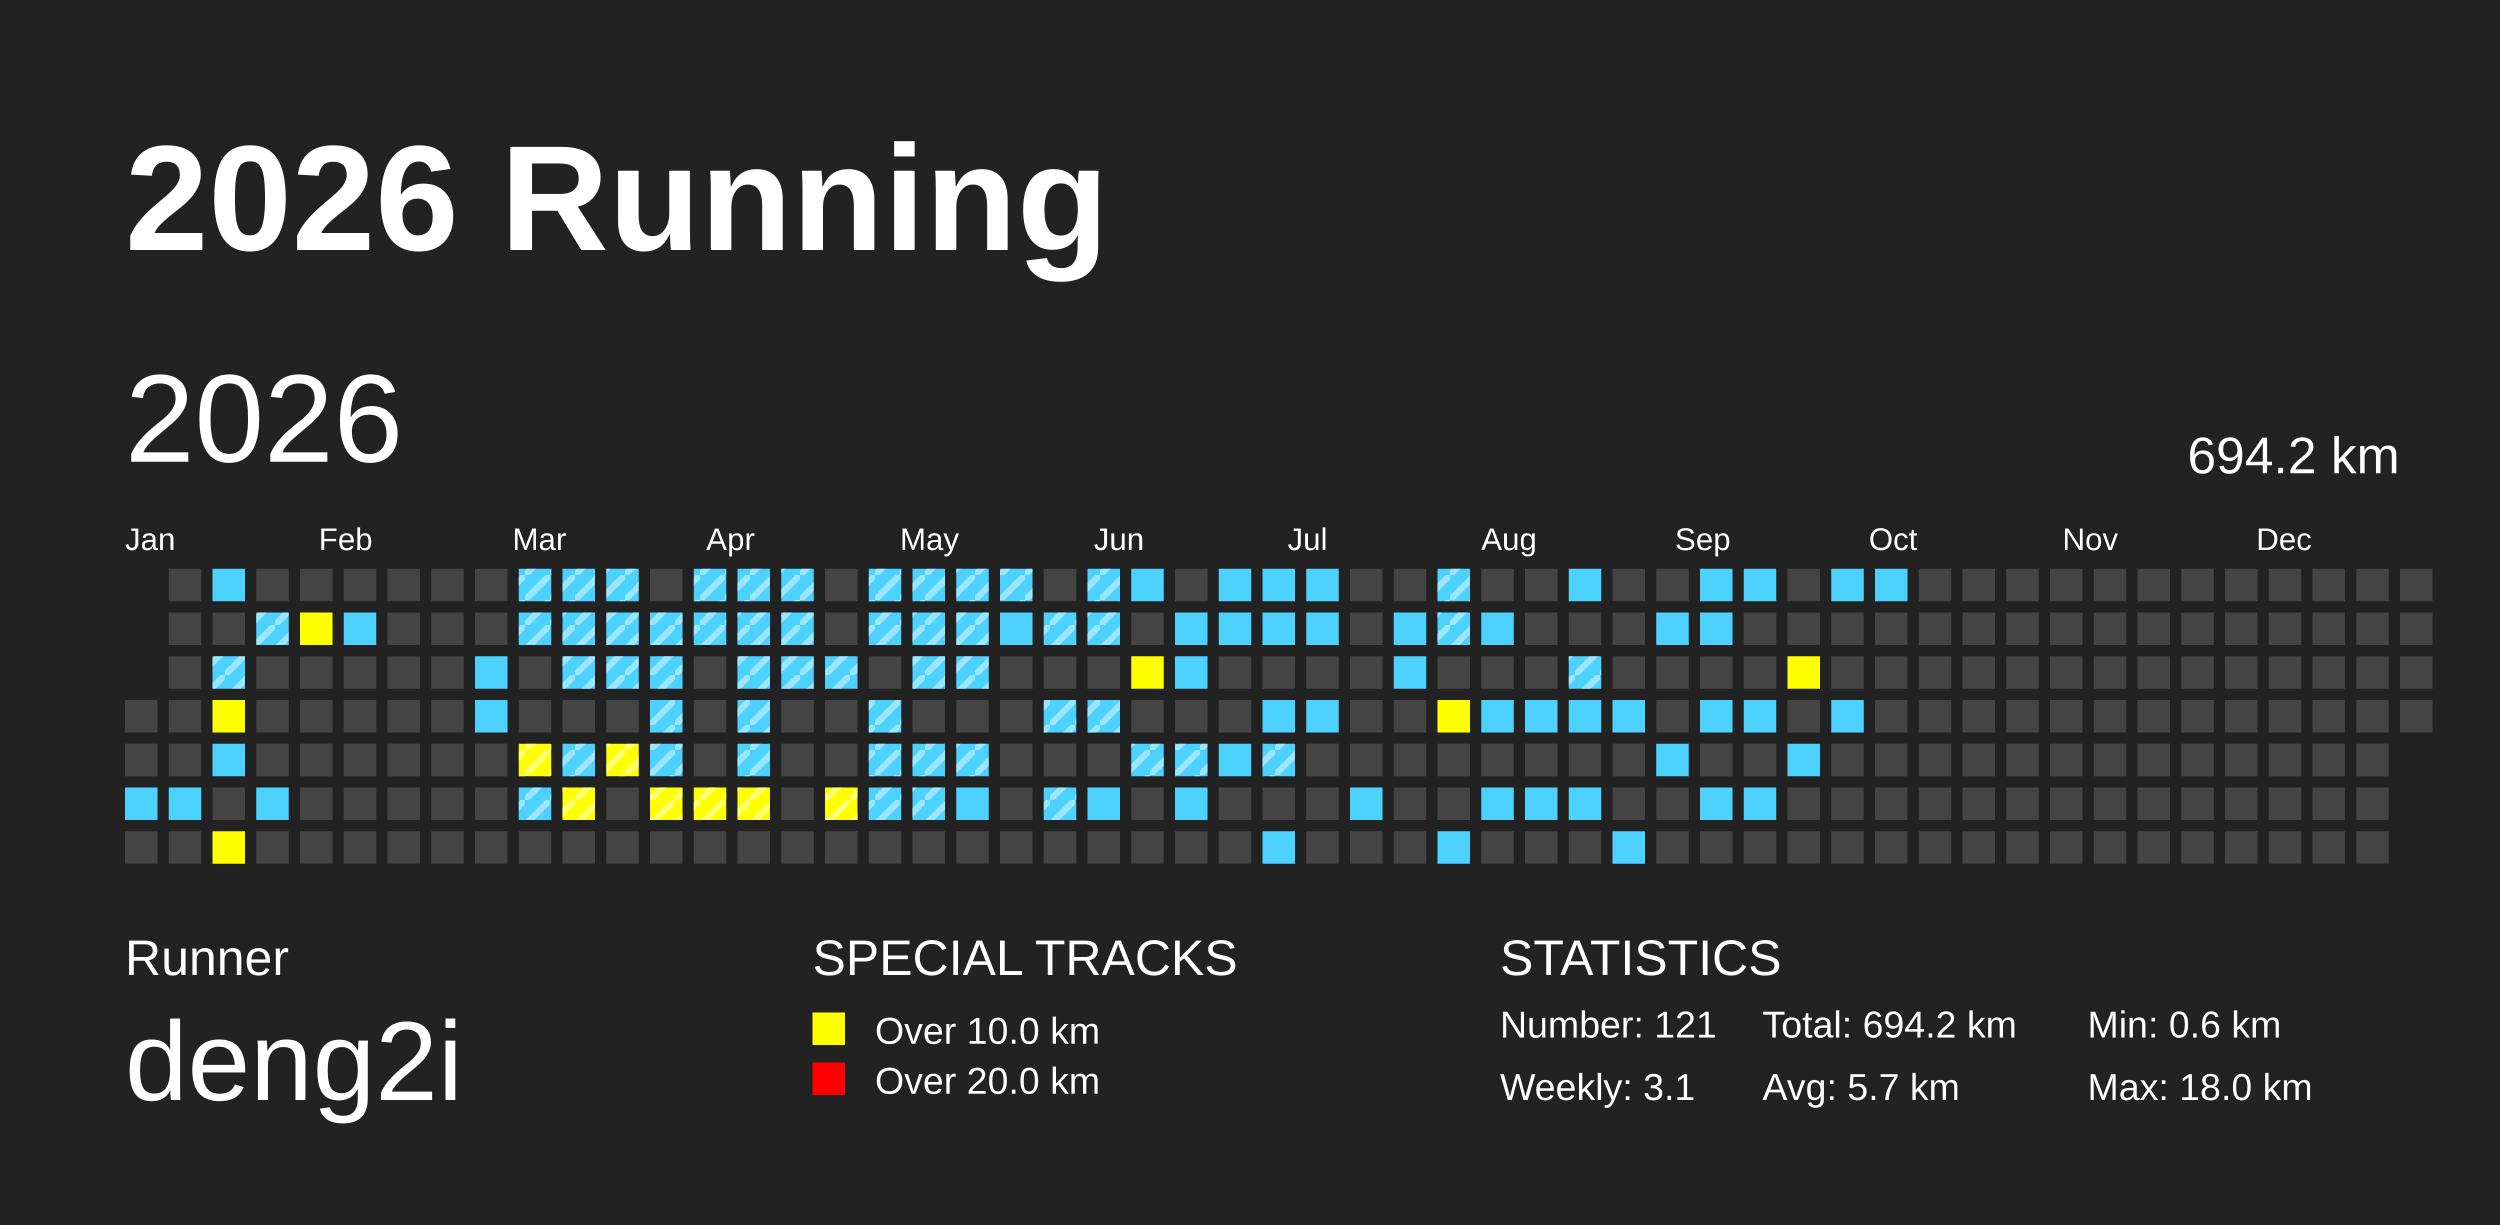
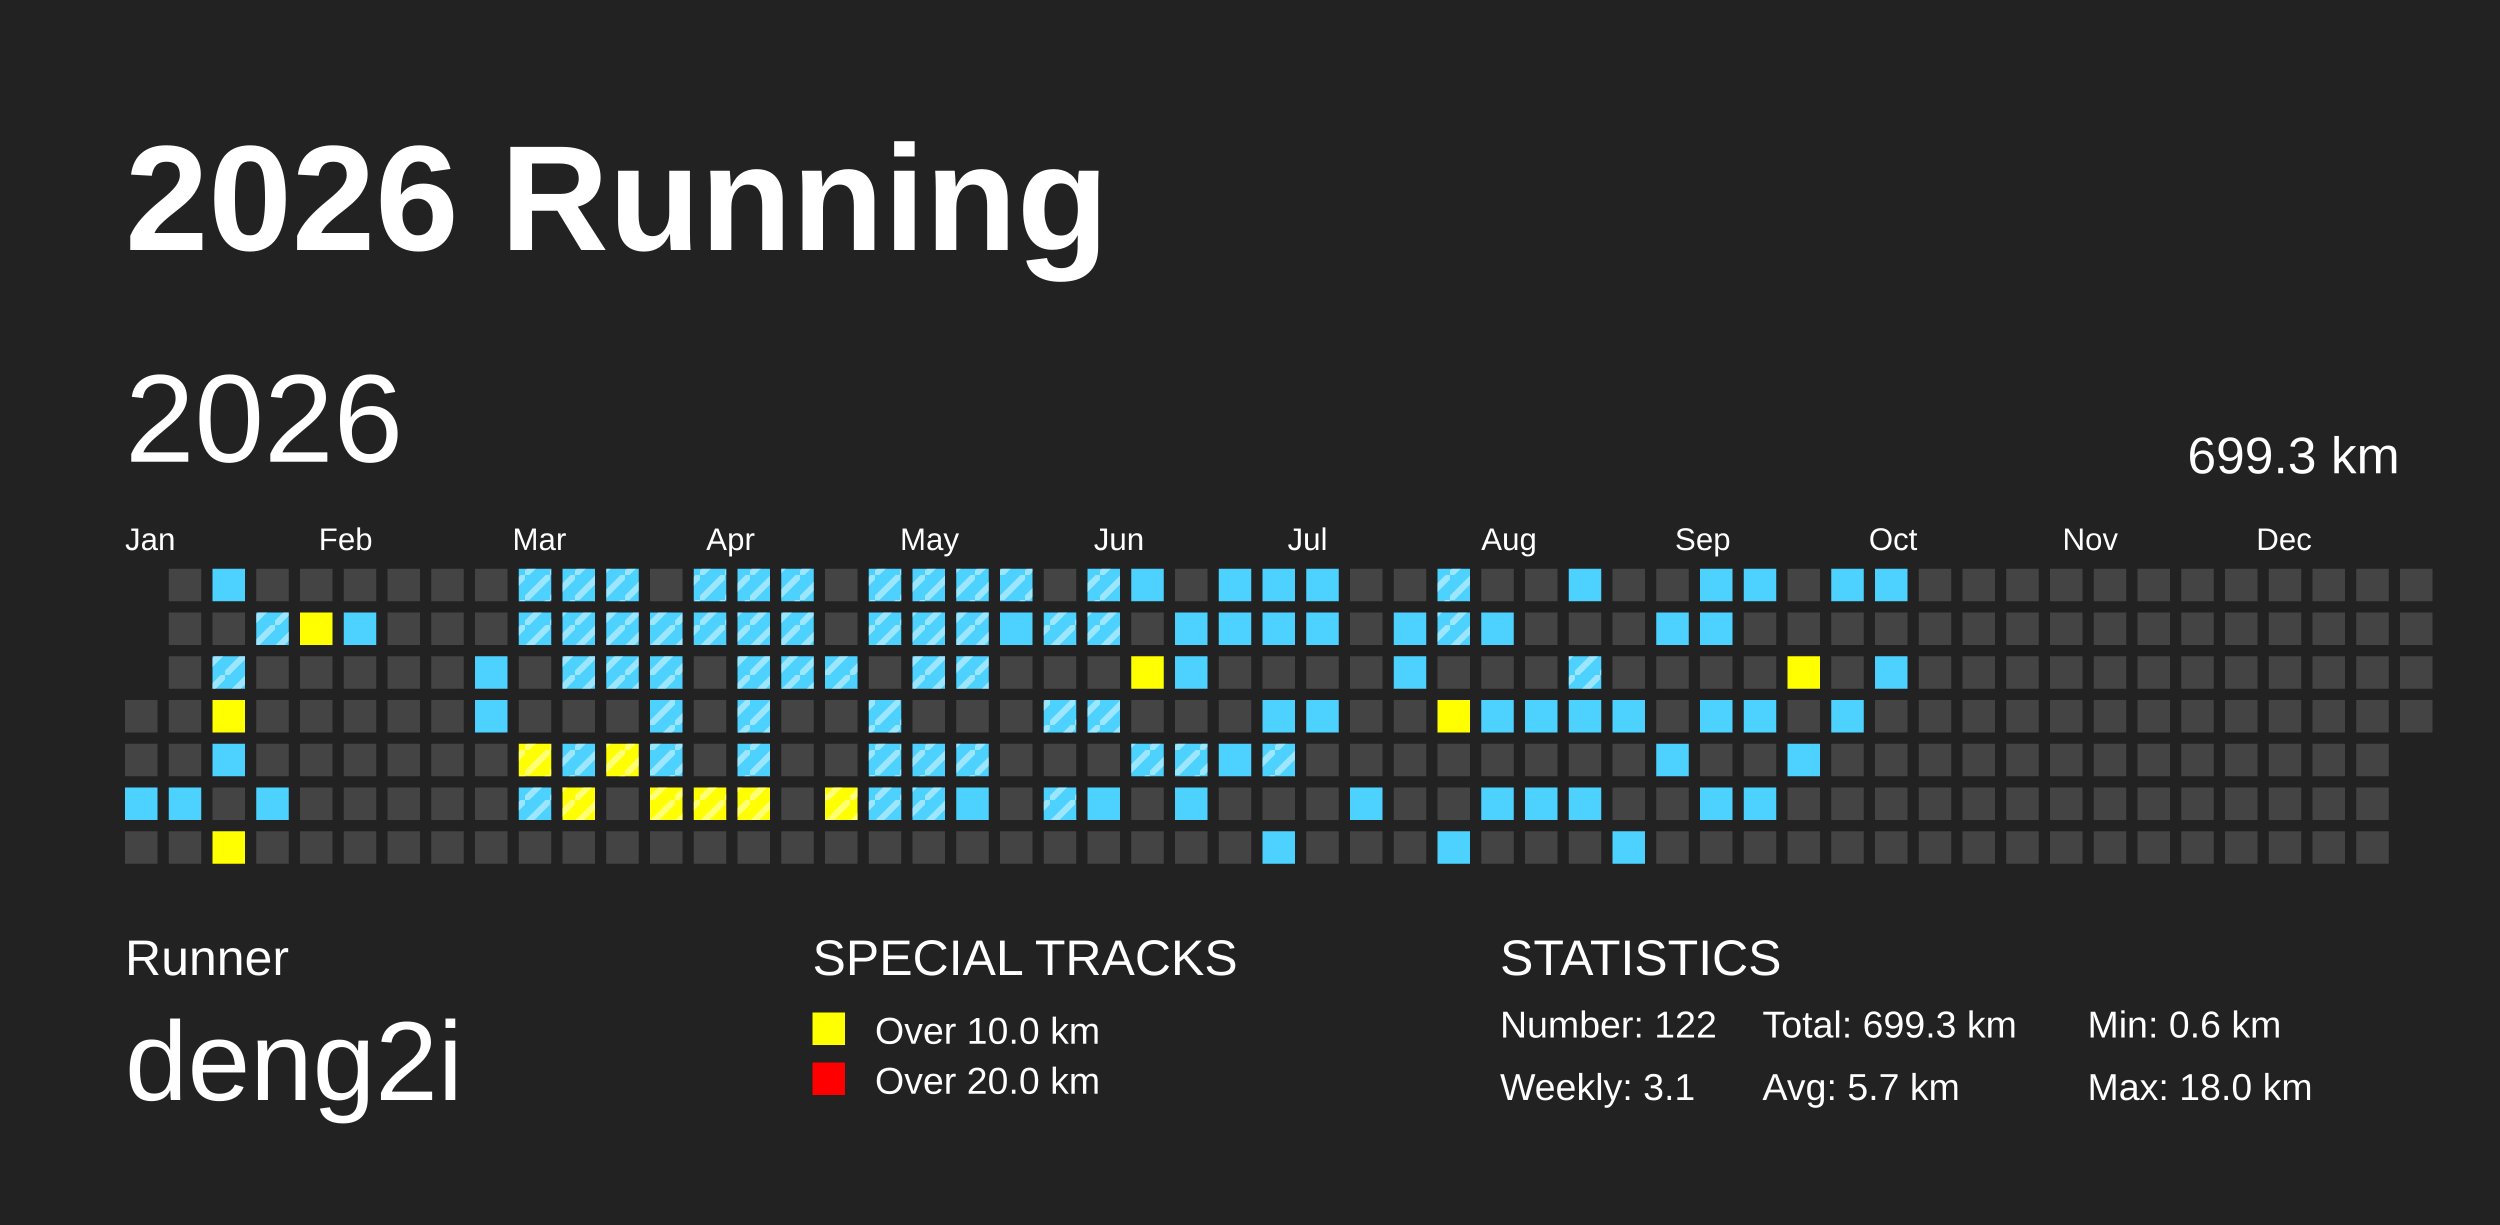
<svg xmlns="http://www.w3.org/2000/svg" baseProfile="full" height="98mm" version="1.1" viewBox="0,0,200,98" width="200mm">
  <defs>
    <pattern height="2" id="indoor-stripe" patternUnits="userSpaceOnUse" width="2">
      <line stroke="white" stroke-opacity="0.45" stroke-width="0.5" x1="0" x2="2" y1="2" y2="0" />
    </pattern>
  </defs>
  <rect fill="#222222" height="98" width="200" x="0" y="0" />
  <text fill="#FFFFFF" style="font-size:12px; font-family:Arial; font-weight:bold;" x="10" y="20">2026 Running</text>
  <text fill="#FFFFFF" style="font-size:4px; font-family:Arial" x="10" y="78">Runner</text>
  <text fill="#FFFFFF" style="font-size:9px; font-family:Arial" x="10" y="88">deng2i</text>
  <text fill="#FFFFFF" style="font-size:4px; font-family:Arial" x="65" y="78">SPECIAL TRACKS</text>
  <rect fill="yellow" height="2.6" width="2.6" x="65" y="81" />
  <text fill="#FFFFFF" style="font-size:3px; font-family:Arial" x="70" y="83.5">Over 10.0 km</text>
  <rect fill="red" height="2.6" width="2.6" x="65" y="85" />
  <text fill="#FFFFFF" style="font-size:3px; font-family:Arial" x="70" y="87.5">Over 20.0 km</text>
  <text fill="#FFFFFF" style="font-size:4px; font-family:Arial" x="120" y="78">STATISTICS</text>
-   <text fill="#FFFFFF" style="font-size:3px; font-family:Arial" x="120" y="83">Number: 121</text>
+   <text fill="#FFFFFF" style="font-size:3px; font-family:Arial" x="120" y="83">Number: 122</text>
  <text fill="#FFFFFF" style="font-size:3px; font-family:Arial" x="120" y="88">Weekly: 3.1</text>
-   <text fill="#FFFFFF" style="font-size:3px; font-family:Arial" x="141" y="83">Total: 694.2 km</text>
+   <text fill="#FFFFFF" style="font-size:3px; font-family:Arial" x="141" y="83">Total: 699.3 km</text>
  <text fill="#FFFFFF" style="font-size:3px; font-family:Arial" x="141" y="88">Avg: 5.7 km</text>
  <text fill="#FFFFFF" style="font-size:3px; font-family:Arial" x="167" y="83">Min: 0.6 km</text>
  <text fill="#FFFFFF" style="font-size:3px; font-family:Arial" x="167" y="88">Max: 18.0 km</text>
  <text dominant-baseline="hanging" fill="#FFFFFF" style="font-size:10.0px; font-family:Arial;" x="10" y="30">2026</text>
-   <text dominant-baseline="hanging" fill="#FFFFFF" style="font-size:4.125px; font-family:Arial;" x="175" y="35">694.2 km</text>
+   <text dominant-baseline="hanging" fill="#FFFFFF" style="font-size:4.125px; font-family:Arial;" x="175" y="35">699.3 km</text>
  <text fill="#FFFFFF" style="font-size:2.5px; font-family:Arial" x="10.0" y="44">Jan</text>
  <text fill="#FFFFFF" style="font-size:2.5px; font-family:Arial" x="25.5" y="44">Feb</text>
  <text fill="#FFFFFF" style="font-size:2.5px; font-family:Arial" x="41.0" y="44">Mar</text>
  <text fill="#FFFFFF" style="font-size:2.5px; font-family:Arial" x="56.5" y="44">Apr</text>
  <text fill="#FFFFFF" style="font-size:2.5px; font-family:Arial" x="72.0" y="44">May</text>
  <text fill="#FFFFFF" style="font-size:2.5px; font-family:Arial" x="87.5" y="44">Jun</text>
  <text fill="#FFFFFF" style="font-size:2.5px; font-family:Arial" x="103.0" y="44">Jul</text>
  <text fill="#FFFFFF" style="font-size:2.5px; font-family:Arial" x="118.5" y="44">Aug</text>
  <text fill="#FFFFFF" style="font-size:2.5px; font-family:Arial" x="134.0" y="44">Sep</text>
  <text fill="#FFFFFF" style="font-size:2.5px; font-family:Arial" x="149.5" y="44">Oct</text>
  <text fill="#FFFFFF" style="font-size:2.5px; font-family:Arial" x="165.0" y="44">Nov</text>
  <text fill="#FFFFFF" style="font-size:2.5px; font-family:Arial" x="180.5" y="44">Dec</text>
  <rect fill="#444444" height="2.6" width="2.6" x="10.0" y="56.0" />
  <rect fill="#444444" height="2.6" width="2.6" x="10.0" y="59.5" />
  <rect fill="#4DD2FF" height="2.6" width="2.6" x="10.0" y="63.0" />
  <rect fill="#444444" height="2.6" width="2.6" x="10.0" y="66.5" />
  <rect fill="#444444" height="2.6" width="2.6" x="13.5" y="45.5" />
  <rect fill="#444444" height="2.6" width="2.6" x="13.5" y="49.0" />
  <rect fill="#444444" height="2.6" width="2.6" x="13.5" y="52.5" />
  <rect fill="#444444" height="2.6" width="2.6" x="13.5" y="56.0" />
  <rect fill="#444444" height="2.6" width="2.6" x="13.5" y="59.5" />
  <rect fill="#4DD2FF" height="2.6" width="2.6" x="13.5" y="63.0" />
  <rect fill="#444444" height="2.6" width="2.6" x="13.5" y="66.5" />
  <rect fill="#4DD2FF" height="2.6" width="2.6" x="17.0" y="45.5" />
  <rect fill="#444444" height="2.6" width="2.6" x="17.0" y="49.0" />
  <rect fill="#4DD2FF" height="2.6" width="2.6" x="17.0" y="52.5" />
  <rect fill="url(#indoor-stripe)" height="2.6" style="pointer-events: none;" width="2.6" x="17.0" y="52.5" />
  <rect fill="yellow" height="2.6" width="2.6" x="17.0" y="56.0" />
  <rect fill="#4DD2FF" height="2.6" width="2.6" x="17.0" y="59.5" />
  <rect fill="#444444" height="2.6" width="2.6" x="17.0" y="63.0" />
  <rect fill="yellow" height="2.6" width="2.6" x="17.0" y="66.5" />
  <rect fill="#444444" height="2.6" width="2.6" x="20.5" y="45.5" />
  <rect fill="#4DD2FF" height="2.6" width="2.6" x="20.5" y="49.0" />
  <rect fill="url(#indoor-stripe)" height="2.6" style="pointer-events: none;" width="2.6" x="20.5" y="49.0" />
  <rect fill="#444444" height="2.6" width="2.6" x="20.5" y="52.5" />
  <rect fill="#444444" height="2.6" width="2.6" x="20.5" y="56.0" />
  <rect fill="#444444" height="2.6" width="2.6" x="20.5" y="59.5" />
  <rect fill="#4DD2FF" height="2.6" width="2.6" x="20.5" y="63.0" />
  <rect fill="#444444" height="2.6" width="2.6" x="20.5" y="66.5" />
  <rect fill="#444444" height="2.6" width="2.6" x="24.0" y="45.5" />
  <rect fill="yellow" height="2.6" width="2.6" x="24.0" y="49.0" />
  <rect fill="#444444" height="2.6" width="2.6" x="24.0" y="52.5" />
  <rect fill="#444444" height="2.6" width="2.6" x="24.0" y="56.0" />
  <rect fill="#444444" height="2.6" width="2.6" x="24.0" y="59.5" />
  <rect fill="#444444" height="2.6" width="2.6" x="24.0" y="63.0" />
  <rect fill="#444444" height="2.6" width="2.6" x="24.0" y="66.5" />
  <rect fill="#444444" height="2.6" width="2.6" x="27.5" y="45.5" />
  <rect fill="#4DD2FF" height="2.6" width="2.6" x="27.5" y="49.0" />
  <rect fill="#444444" height="2.6" width="2.6" x="27.5" y="52.5" />
  <rect fill="#444444" height="2.6" width="2.6" x="27.5" y="56.0" />
  <rect fill="#444444" height="2.6" width="2.6" x="27.5" y="59.5" />
  <rect fill="#444444" height="2.6" width="2.6" x="27.5" y="63.0" />
  <rect fill="#444444" height="2.6" width="2.6" x="27.5" y="66.5" />
  <rect fill="#444444" height="2.6" width="2.6" x="31.0" y="45.5" />
  <rect fill="#444444" height="2.6" width="2.6" x="31.0" y="49.0" />
  <rect fill="#444444" height="2.6" width="2.6" x="31.0" y="52.5" />
  <rect fill="#444444" height="2.6" width="2.6" x="31.0" y="56.0" />
  <rect fill="#444444" height="2.6" width="2.6" x="31.0" y="59.5" />
  <rect fill="#444444" height="2.6" width="2.6" x="31.0" y="63.0" />
  <rect fill="#444444" height="2.6" width="2.6" x="31.0" y="66.5" />
  <rect fill="#444444" height="2.6" width="2.6" x="34.5" y="45.5" />
  <rect fill="#444444" height="2.6" width="2.6" x="34.5" y="49.0" />
  <rect fill="#444444" height="2.6" width="2.6" x="34.5" y="52.5" />
  <rect fill="#444444" height="2.6" width="2.6" x="34.5" y="56.0" />
  <rect fill="#444444" height="2.6" width="2.6" x="34.5" y="59.5" />
  <rect fill="#444444" height="2.6" width="2.6" x="34.5" y="63.0" />
  <rect fill="#444444" height="2.6" width="2.6" x="34.5" y="66.5" />
  <rect fill="#444444" height="2.6" width="2.6" x="38.0" y="45.5" />
  <rect fill="#444444" height="2.6" width="2.6" x="38.0" y="49.0" />
  <rect fill="#4DD2FF" height="2.6" width="2.6" x="38.0" y="52.5" />
  <rect fill="#4DD2FF" height="2.6" width="2.6" x="38.0" y="56.0" />
  <rect fill="#444444" height="2.6" width="2.6" x="38.0" y="59.5" />
  <rect fill="#444444" height="2.6" width="2.6" x="38.0" y="63.0" />
  <rect fill="#444444" height="2.6" width="2.6" x="38.0" y="66.5" />
  <rect fill="#4DD2FF" height="2.6" width="2.6" x="41.5" y="45.5" />
  <rect fill="url(#indoor-stripe)" height="2.6" style="pointer-events: none;" width="2.6" x="41.5" y="45.5" />
  <rect fill="#4DD2FF" height="2.6" width="2.6" x="41.5" y="49.0" />
  <rect fill="url(#indoor-stripe)" height="2.6" style="pointer-events: none;" width="2.6" x="41.5" y="49.0" />
  <rect fill="#444444" height="2.6" width="2.6" x="41.5" y="52.5" />
  <rect fill="#444444" height="2.6" width="2.6" x="41.5" y="56.0" />
  <rect fill="yellow" height="2.6" width="2.6" x="41.5" y="59.5" />
  <rect fill="url(#indoor-stripe)" height="2.6" style="pointer-events: none;" width="2.6" x="41.5" y="59.5" />
  <rect fill="#4DD2FF" height="2.6" width="2.6" x="41.5" y="63.0" />
  <rect fill="url(#indoor-stripe)" height="2.6" style="pointer-events: none;" width="2.6" x="41.5" y="63.0" />
  <rect fill="#444444" height="2.6" width="2.6" x="41.5" y="66.5" />
  <rect fill="#4DD2FF" height="2.6" width="2.6" x="45.0" y="45.5" />
  <rect fill="url(#indoor-stripe)" height="2.6" style="pointer-events: none;" width="2.6" x="45.0" y="45.5" />
  <rect fill="#4DD2FF" height="2.6" width="2.6" x="45.0" y="49.0" />
  <rect fill="url(#indoor-stripe)" height="2.6" style="pointer-events: none;" width="2.6" x="45.0" y="49.0" />
  <rect fill="#4DD2FF" height="2.6" width="2.6" x="45.0" y="52.5" />
  <rect fill="url(#indoor-stripe)" height="2.6" style="pointer-events: none;" width="2.6" x="45.0" y="52.5" />
  <rect fill="#444444" height="2.6" width="2.6" x="45.0" y="56.0" />
  <rect fill="#4DD2FF" height="2.6" width="2.6" x="45.0" y="59.5" />
  <rect fill="url(#indoor-stripe)" height="2.6" style="pointer-events: none;" width="2.6" x="45.0" y="59.5" />
  <rect fill="yellow" height="2.6" width="2.6" x="45.0" y="63.0" />
  <rect fill="url(#indoor-stripe)" height="2.6" style="pointer-events: none;" width="2.6" x="45.0" y="63.0" />
  <rect fill="#444444" height="2.6" width="2.6" x="45.0" y="66.5" />
  <rect fill="#4DD2FF" height="2.6" width="2.6" x="48.5" y="45.5" />
  <rect fill="url(#indoor-stripe)" height="2.6" style="pointer-events: none;" width="2.6" x="48.5" y="45.5" />
  <rect fill="#4DD2FF" height="2.6" width="2.6" x="48.5" y="49.0" />
  <rect fill="url(#indoor-stripe)" height="2.6" style="pointer-events: none;" width="2.6" x="48.5" y="49.0" />
  <rect fill="#4DD2FF" height="2.6" width="2.6" x="48.5" y="52.5" />
  <rect fill="url(#indoor-stripe)" height="2.6" style="pointer-events: none;" width="2.6" x="48.5" y="52.5" />
  <rect fill="#444444" height="2.6" width="2.6" x="48.5" y="56.0" />
  <rect fill="yellow" height="2.6" width="2.6" x="48.5" y="59.5" />
  <rect fill="url(#indoor-stripe)" height="2.6" style="pointer-events: none;" width="2.6" x="48.5" y="59.5" />
  <rect fill="#444444" height="2.6" width="2.6" x="48.5" y="63.0" />
  <rect fill="#444444" height="2.6" width="2.6" x="48.5" y="66.5" />
  <rect fill="#444444" height="2.6" width="2.6" x="52.0" y="45.5" />
  <rect fill="#4DD2FF" height="2.6" width="2.6" x="52.0" y="49.0" />
  <rect fill="url(#indoor-stripe)" height="2.6" style="pointer-events: none;" width="2.6" x="52.0" y="49.0" />
  <rect fill="#4DD2FF" height="2.6" width="2.6" x="52.0" y="52.5" />
  <rect fill="url(#indoor-stripe)" height="2.6" style="pointer-events: none;" width="2.6" x="52.0" y="52.5" />
  <rect fill="#4DD2FF" height="2.6" width="2.6" x="52.0" y="56.0" />
  <rect fill="url(#indoor-stripe)" height="2.6" style="pointer-events: none;" width="2.6" x="52.0" y="56.0" />
  <rect fill="#4DD2FF" height="2.6" width="2.6" x="52.0" y="59.5" />
  <rect fill="url(#indoor-stripe)" height="2.6" style="pointer-events: none;" width="2.6" x="52.0" y="59.5" />
  <rect fill="yellow" height="2.6" width="2.6" x="52.0" y="63.0" />
  <rect fill="url(#indoor-stripe)" height="2.6" style="pointer-events: none;" width="2.6" x="52.0" y="63.0" />
  <rect fill="#444444" height="2.6" width="2.6" x="52.0" y="66.5" />
  <rect fill="#4DD2FF" height="2.6" width="2.6" x="55.5" y="45.5" />
  <rect fill="url(#indoor-stripe)" height="2.6" style="pointer-events: none;" width="2.6" x="55.5" y="45.5" />
  <rect fill="#4DD2FF" height="2.6" width="2.6" x="55.5" y="49.0" />
  <rect fill="url(#indoor-stripe)" height="2.6" style="pointer-events: none;" width="2.6" x="55.5" y="49.0" />
  <rect fill="#444444" height="2.6" width="2.6" x="55.5" y="52.5" />
  <rect fill="#444444" height="2.6" width="2.6" x="55.5" y="56.0" />
  <rect fill="#444444" height="2.6" width="2.6" x="55.5" y="59.5" />
  <rect fill="yellow" height="2.6" width="2.6" x="55.5" y="63.0" />
  <rect fill="url(#indoor-stripe)" height="2.6" style="pointer-events: none;" width="2.6" x="55.5" y="63.0" />
  <rect fill="#444444" height="2.6" width="2.6" x="55.5" y="66.5" />
  <rect fill="#4DD2FF" height="2.6" width="2.6" x="59.0" y="45.5" />
  <rect fill="url(#indoor-stripe)" height="2.6" style="pointer-events: none;" width="2.6" x="59.0" y="45.5" />
  <rect fill="#4DD2FF" height="2.6" width="2.6" x="59.0" y="49.0" />
  <rect fill="url(#indoor-stripe)" height="2.6" style="pointer-events: none;" width="2.6" x="59.0" y="49.0" />
  <rect fill="#4DD2FF" height="2.6" width="2.6" x="59.0" y="52.5" />
  <rect fill="url(#indoor-stripe)" height="2.6" style="pointer-events: none;" width="2.6" x="59.0" y="52.5" />
  <rect fill="#4DD2FF" height="2.6" width="2.6" x="59.0" y="56.0" />
  <rect fill="url(#indoor-stripe)" height="2.6" style="pointer-events: none;" width="2.6" x="59.0" y="56.0" />
  <rect fill="#4DD2FF" height="2.6" width="2.6" x="59.0" y="59.5" />
  <rect fill="url(#indoor-stripe)" height="2.6" style="pointer-events: none;" width="2.6" x="59.0" y="59.5" />
  <rect fill="yellow" height="2.6" width="2.6" x="59.0" y="63.0" />
  <rect fill="url(#indoor-stripe)" height="2.6" style="pointer-events: none;" width="2.6" x="59.0" y="63.0" />
  <rect fill="#444444" height="2.6" width="2.6" x="59.0" y="66.5" />
  <rect fill="#4DD2FF" height="2.6" width="2.6" x="62.5" y="45.5" />
  <rect fill="url(#indoor-stripe)" height="2.6" style="pointer-events: none;" width="2.6" x="62.5" y="45.5" />
  <rect fill="#4DD2FF" height="2.6" width="2.6" x="62.5" y="49.0" />
  <rect fill="url(#indoor-stripe)" height="2.6" style="pointer-events: none;" width="2.6" x="62.5" y="49.0" />
  <rect fill="#4DD2FF" height="2.6" width="2.6" x="62.5" y="52.5" />
  <rect fill="url(#indoor-stripe)" height="2.6" style="pointer-events: none;" width="2.6" x="62.5" y="52.5" />
  <rect fill="#444444" height="2.6" width="2.6" x="62.5" y="56.0" />
  <rect fill="#444444" height="2.6" width="2.6" x="62.5" y="59.5" />
  <rect fill="#444444" height="2.6" width="2.6" x="62.5" y="63.0" />
  <rect fill="#444444" height="2.6" width="2.6" x="62.5" y="66.5" />
  <rect fill="#444444" height="2.6" width="2.6" x="66.0" y="45.5" />
  <rect fill="#444444" height="2.6" width="2.6" x="66.0" y="49.0" />
  <rect fill="#4DD2FF" height="2.6" width="2.6" x="66.0" y="52.5" />
  <rect fill="url(#indoor-stripe)" height="2.6" style="pointer-events: none;" width="2.6" x="66.0" y="52.5" />
  <rect fill="#444444" height="2.6" width="2.6" x="66.0" y="56.0" />
  <rect fill="#444444" height="2.6" width="2.6" x="66.0" y="59.5" />
  <rect fill="yellow" height="2.6" width="2.6" x="66.0" y="63.0" />
  <rect fill="url(#indoor-stripe)" height="2.6" style="pointer-events: none;" width="2.6" x="66.0" y="63.0" />
  <rect fill="#444444" height="2.6" width="2.6" x="66.0" y="66.5" />
  <rect fill="#4DD2FF" height="2.6" width="2.6" x="69.5" y="45.5" />
  <rect fill="url(#indoor-stripe)" height="2.6" style="pointer-events: none;" width="2.6" x="69.5" y="45.5" />
  <rect fill="#4DD2FF" height="2.6" width="2.6" x="69.5" y="49.0" />
  <rect fill="url(#indoor-stripe)" height="2.6" style="pointer-events: none;" width="2.6" x="69.5" y="49.0" />
  <rect fill="#444444" height="2.6" width="2.6" x="69.5" y="52.5" />
  <rect fill="#4DD2FF" height="2.6" width="2.6" x="69.5" y="56.0" />
  <rect fill="url(#indoor-stripe)" height="2.6" style="pointer-events: none;" width="2.6" x="69.5" y="56.0" />
  <rect fill="#4DD2FF" height="2.6" width="2.6" x="69.5" y="59.5" />
  <rect fill="url(#indoor-stripe)" height="2.6" style="pointer-events: none;" width="2.6" x="69.5" y="59.5" />
  <rect fill="#4DD2FF" height="2.6" width="2.6" x="69.5" y="63.0" />
  <rect fill="url(#indoor-stripe)" height="2.6" style="pointer-events: none;" width="2.6" x="69.5" y="63.0" />
  <rect fill="#444444" height="2.6" width="2.6" x="69.5" y="66.5" />
  <rect fill="#4DD2FF" height="2.6" width="2.6" x="73.0" y="45.5" />
  <rect fill="url(#indoor-stripe)" height="2.6" style="pointer-events: none;" width="2.6" x="73.0" y="45.5" />
  <rect fill="#4DD2FF" height="2.6" width="2.6" x="73.0" y="49.0" />
  <rect fill="url(#indoor-stripe)" height="2.6" style="pointer-events: none;" width="2.6" x="73.0" y="49.0" />
  <rect fill="#4DD2FF" height="2.6" width="2.6" x="73.0" y="52.5" />
  <rect fill="url(#indoor-stripe)" height="2.6" style="pointer-events: none;" width="2.6" x="73.0" y="52.5" />
  <rect fill="#444444" height="2.6" width="2.6" x="73.0" y="56.0" />
  <rect fill="#4DD2FF" height="2.6" width="2.6" x="73.0" y="59.5" />
  <rect fill="url(#indoor-stripe)" height="2.6" style="pointer-events: none;" width="2.6" x="73.0" y="59.5" />
  <rect fill="#4DD2FF" height="2.6" width="2.6" x="73.0" y="63.0" />
  <rect fill="url(#indoor-stripe)" height="2.6" style="pointer-events: none;" width="2.6" x="73.0" y="63.0" />
  <rect fill="#444444" height="2.6" width="2.6" x="73.0" y="66.5" />
  <rect fill="#4DD2FF" height="2.6" width="2.6" x="76.5" y="45.5" />
  <rect fill="url(#indoor-stripe)" height="2.6" style="pointer-events: none;" width="2.6" x="76.5" y="45.5" />
  <rect fill="#4DD2FF" height="2.6" width="2.6" x="76.5" y="49.0" />
  <rect fill="url(#indoor-stripe)" height="2.6" style="pointer-events: none;" width="2.6" x="76.5" y="49.0" />
  <rect fill="#4DD2FF" height="2.6" width="2.6" x="76.5" y="52.5" />
  <rect fill="url(#indoor-stripe)" height="2.6" style="pointer-events: none;" width="2.6" x="76.5" y="52.5" />
  <rect fill="#444444" height="2.6" width="2.6" x="76.5" y="56.0" />
  <rect fill="#4DD2FF" height="2.6" width="2.6" x="76.5" y="59.5" />
  <rect fill="url(#indoor-stripe)" height="2.6" style="pointer-events: none;" width="2.6" x="76.5" y="59.5" />
  <rect fill="#4DD2FF" height="2.6" width="2.6" x="76.5" y="63.0" />
  <rect fill="#444444" height="2.6" width="2.6" x="76.5" y="66.5" />
  <rect fill="#4DD2FF" height="2.6" width="2.6" x="80.0" y="45.5" />
  <rect fill="url(#indoor-stripe)" height="2.6" style="pointer-events: none;" width="2.6" x="80.0" y="45.5" />
  <rect fill="#4DD2FF" height="2.6" width="2.6" x="80.0" y="49.0" />
  <rect fill="#444444" height="2.6" width="2.6" x="80.0" y="52.5" />
  <rect fill="#444444" height="2.6" width="2.6" x="80.0" y="56.0" />
  <rect fill="#444444" height="2.6" width="2.6" x="80.0" y="59.5" />
  <rect fill="#444444" height="2.6" width="2.6" x="80.0" y="63.0" />
  <rect fill="#444444" height="2.6" width="2.6" x="80.0" y="66.5" />
  <rect fill="#444444" height="2.6" width="2.6" x="83.5" y="45.5" />
  <rect fill="#4DD2FF" height="2.6" width="2.6" x="83.5" y="49.0" />
  <rect fill="url(#indoor-stripe)" height="2.6" style="pointer-events: none;" width="2.6" x="83.5" y="49.0" />
  <rect fill="#444444" height="2.6" width="2.6" x="83.5" y="52.5" />
  <rect fill="#4DD2FF" height="2.6" width="2.6" x="83.5" y="56.0" />
  <rect fill="url(#indoor-stripe)" height="2.6" style="pointer-events: none;" width="2.6" x="83.5" y="56.0" />
  <rect fill="#444444" height="2.6" width="2.6" x="83.5" y="59.5" />
  <rect fill="#4DD2FF" height="2.6" width="2.6" x="83.5" y="63.0" />
  <rect fill="url(#indoor-stripe)" height="2.6" style="pointer-events: none;" width="2.6" x="83.5" y="63.0" />
  <rect fill="#444444" height="2.6" width="2.6" x="83.5" y="66.5" />
  <rect fill="#4DD2FF" height="2.6" width="2.6" x="87.0" y="45.5" />
  <rect fill="url(#indoor-stripe)" height="2.6" style="pointer-events: none;" width="2.6" x="87.0" y="45.5" />
  <rect fill="#4DD2FF" height="2.6" width="2.6" x="87.0" y="49.0" />
  <rect fill="url(#indoor-stripe)" height="2.6" style="pointer-events: none;" width="2.6" x="87.0" y="49.0" />
  <rect fill="#444444" height="2.6" width="2.6" x="87.0" y="52.5" />
  <rect fill="#4DD2FF" height="2.6" width="2.6" x="87.0" y="56.0" />
  <rect fill="url(#indoor-stripe)" height="2.6" style="pointer-events: none;" width="2.6" x="87.0" y="56.0" />
  <rect fill="#444444" height="2.6" width="2.6" x="87.0" y="59.5" />
  <rect fill="#4DD2FF" height="2.6" width="2.6" x="87.0" y="63.0" />
  <rect fill="#444444" height="2.6" width="2.6" x="87.0" y="66.5" />
  <rect fill="#4DD2FF" height="2.6" width="2.6" x="90.5" y="45.5" />
  <rect fill="#444444" height="2.6" width="2.6" x="90.5" y="49.0" />
  <rect fill="yellow" height="2.6" width="2.6" x="90.5" y="52.5" />
  <rect fill="#444444" height="2.6" width="2.6" x="90.5" y="56.0" />
  <rect fill="#4DD2FF" height="2.6" width="2.6" x="90.5" y="59.5" />
  <rect fill="url(#indoor-stripe)" height="2.6" style="pointer-events: none;" width="2.6" x="90.5" y="59.5" />
  <rect fill="#444444" height="2.6" width="2.6" x="90.5" y="63.0" />
  <rect fill="#444444" height="2.6" width="2.6" x="90.5" y="66.5" />
  <rect fill="#444444" height="2.6" width="2.6" x="94.0" y="45.5" />
  <rect fill="#4DD2FF" height="2.6" width="2.6" x="94.0" y="49.0" />
  <rect fill="#4DD2FF" height="2.6" width="2.6" x="94.0" y="52.5" />
  <rect fill="#444444" height="2.6" width="2.6" x="94.0" y="56.0" />
  <rect fill="#4DD2FF" height="2.6" width="2.6" x="94.0" y="59.5" />
  <rect fill="url(#indoor-stripe)" height="2.6" style="pointer-events: none;" width="2.6" x="94.0" y="59.5" />
  <rect fill="#4DD2FF" height="2.6" width="2.6" x="94.0" y="63.0" />
  <rect fill="#444444" height="2.6" width="2.6" x="94.0" y="66.5" />
  <rect fill="#4DD2FF" height="2.6" width="2.6" x="97.5" y="45.5" />
  <rect fill="#4DD2FF" height="2.6" width="2.6" x="97.5" y="49.0" />
  <rect fill="#444444" height="2.6" width="2.6" x="97.5" y="52.5" />
  <rect fill="#444444" height="2.6" width="2.6" x="97.5" y="56.0" />
  <rect fill="#4DD2FF" height="2.6" width="2.6" x="97.5" y="59.5" />
  <rect fill="#444444" height="2.6" width="2.6" x="97.5" y="63.0" />
  <rect fill="#444444" height="2.6" width="2.6" x="97.5" y="66.5" />
  <rect fill="#4DD2FF" height="2.6" width="2.6" x="101.0" y="45.5" />
  <rect fill="#4DD2FF" height="2.6" width="2.6" x="101.0" y="49.0" />
  <rect fill="#444444" height="2.6" width="2.6" x="101.0" y="52.5" />
  <rect fill="#4DD2FF" height="2.6" width="2.6" x="101.0" y="56.0" />
  <rect fill="#4DD2FF" height="2.6" width="2.6" x="101.0" y="59.5" />
  <rect fill="url(#indoor-stripe)" height="2.6" style="pointer-events: none;" width="2.6" x="101.0" y="59.5" />
  <rect fill="#444444" height="2.6" width="2.6" x="101.0" y="63.0" />
  <rect fill="#4DD2FF" height="2.6" width="2.6" x="101.0" y="66.5" />
  <rect fill="#4DD2FF" height="2.6" width="2.6" x="104.5" y="45.5" />
  <rect fill="#4DD2FF" height="2.6" width="2.6" x="104.5" y="49.0" />
  <rect fill="#444444" height="2.6" width="2.6" x="104.5" y="52.5" />
  <rect fill="#4DD2FF" height="2.6" width="2.6" x="104.5" y="56.0" />
  <rect fill="#444444" height="2.6" width="2.6" x="104.5" y="59.5" />
  <rect fill="#444444" height="2.6" width="2.6" x="104.5" y="63.0" />
  <rect fill="#444444" height="2.6" width="2.6" x="104.5" y="66.5" />
  <rect fill="#444444" height="2.6" width="2.6" x="108.0" y="45.5" />
  <rect fill="#444444" height="2.6" width="2.6" x="108.0" y="49.0" />
  <rect fill="#444444" height="2.6" width="2.6" x="108.0" y="52.5" />
  <rect fill="#444444" height="2.6" width="2.6" x="108.0" y="56.0" />
  <rect fill="#444444" height="2.6" width="2.6" x="108.0" y="59.5" />
  <rect fill="#4DD2FF" height="2.6" width="2.6" x="108.0" y="63.0" />
  <rect fill="#444444" height="2.6" width="2.6" x="108.0" y="66.5" />
  <rect fill="#444444" height="2.6" width="2.6" x="111.5" y="45.5" />
  <rect fill="#4DD2FF" height="2.6" width="2.6" x="111.5" y="49.0" />
  <rect fill="#4DD2FF" height="2.6" width="2.6" x="111.5" y="52.5" />
  <rect fill="#444444" height="2.6" width="2.6" x="111.5" y="56.0" />
  <rect fill="#444444" height="2.6" width="2.6" x="111.5" y="59.5" />
  <rect fill="#444444" height="2.6" width="2.6" x="111.5" y="63.0" />
  <rect fill="#444444" height="2.6" width="2.6" x="111.5" y="66.5" />
  <rect fill="#4DD2FF" height="2.6" width="2.6" x="115.0" y="45.5" />
  <rect fill="url(#indoor-stripe)" height="2.6" style="pointer-events: none;" width="2.6" x="115.0" y="45.5" />
  <rect fill="#4DD2FF" height="2.6" width="2.6" x="115.0" y="49.0" />
  <rect fill="url(#indoor-stripe)" height="2.6" style="pointer-events: none;" width="2.6" x="115.0" y="49.0" />
  <rect fill="#444444" height="2.6" width="2.6" x="115.0" y="52.5" />
  <rect fill="yellow" height="2.6" width="2.6" x="115.0" y="56.0" />
  <rect fill="#444444" height="2.6" width="2.6" x="115.0" y="59.5" />
  <rect fill="#444444" height="2.6" width="2.6" x="115.0" y="63.0" />
  <rect fill="#4DD2FF" height="2.6" width="2.6" x="115.0" y="66.5" />
  <rect fill="#444444" height="2.6" width="2.6" x="118.5" y="45.5" />
  <rect fill="#4DD2FF" height="2.6" width="2.6" x="118.5" y="49.0" />
  <rect fill="#444444" height="2.6" width="2.6" x="118.5" y="52.5" />
  <rect fill="#4DD2FF" height="2.6" width="2.6" x="118.5" y="56.0" />
  <rect fill="#444444" height="2.6" width="2.6" x="118.5" y="59.5" />
  <rect fill="#4DD2FF" height="2.6" width="2.6" x="118.5" y="63.0" />
  <rect fill="#444444" height="2.6" width="2.6" x="118.5" y="66.5" />
  <rect fill="#444444" height="2.6" width="2.6" x="122.0" y="45.5" />
  <rect fill="#444444" height="2.6" width="2.6" x="122.0" y="49.0" />
  <rect fill="#444444" height="2.6" width="2.6" x="122.0" y="52.5" />
  <rect fill="#4DD2FF" height="2.6" width="2.6" x="122.0" y="56.0" />
  <rect fill="#444444" height="2.6" width="2.6" x="122.0" y="59.5" />
  <rect fill="#4DD2FF" height="2.6" width="2.6" x="122.0" y="63.0" />
  <rect fill="#444444" height="2.6" width="2.6" x="122.0" y="66.5" />
  <rect fill="#4DD2FF" height="2.6" width="2.6" x="125.5" y="45.5" />
  <rect fill="#444444" height="2.6" width="2.6" x="125.5" y="49.0" />
  <rect fill="#4DD2FF" height="2.6" width="2.6" x="125.5" y="52.5" />
  <rect fill="url(#indoor-stripe)" height="2.6" style="pointer-events: none;" width="2.6" x="125.5" y="52.5" />
  <rect fill="#4DD2FF" height="2.6" width="2.6" x="125.5" y="56.0" />
  <rect fill="#444444" height="2.6" width="2.6" x="125.5" y="59.5" />
  <rect fill="#4DD2FF" height="2.6" width="2.6" x="125.5" y="63.0" />
  <rect fill="#444444" height="2.6" width="2.6" x="125.5" y="66.5" />
  <rect fill="#444444" height="2.6" width="2.6" x="129.0" y="45.5" />
  <rect fill="#444444" height="2.6" width="2.6" x="129.0" y="49.0" />
  <rect fill="#444444" height="2.6" width="2.6" x="129.0" y="52.5" />
  <rect fill="#4DD2FF" height="2.6" width="2.6" x="129.0" y="56.0" />
  <rect fill="#444444" height="2.6" width="2.6" x="129.0" y="59.5" />
  <rect fill="#444444" height="2.6" width="2.6" x="129.0" y="63.0" />
  <rect fill="#4DD2FF" height="2.6" width="2.6" x="129.0" y="66.5" />
  <rect fill="#444444" height="2.6" width="2.6" x="132.5" y="45.5" />
  <rect fill="#4DD2FF" height="2.6" width="2.6" x="132.5" y="49.0" />
  <rect fill="#444444" height="2.6" width="2.6" x="132.5" y="52.5" />
  <rect fill="#444444" height="2.6" width="2.6" x="132.5" y="56.0" />
  <rect fill="#4DD2FF" height="2.6" width="2.6" x="132.5" y="59.5" />
  <rect fill="#444444" height="2.6" width="2.6" x="132.5" y="63.0" />
  <rect fill="#444444" height="2.6" width="2.6" x="132.5" y="66.5" />
  <rect fill="#4DD2FF" height="2.6" width="2.6" x="136.0" y="45.5" />
  <rect fill="#4DD2FF" height="2.6" width="2.6" x="136.0" y="49.0" />
  <rect fill="#444444" height="2.6" width="2.6" x="136.0" y="52.5" />
  <rect fill="#4DD2FF" height="2.6" width="2.6" x="136.0" y="56.0" />
  <rect fill="#444444" height="2.6" width="2.6" x="136.0" y="59.5" />
  <rect fill="#4DD2FF" height="2.6" width="2.6" x="136.0" y="63.0" />
  <rect fill="#444444" height="2.6" width="2.6" x="136.0" y="66.5" />
  <rect fill="#4DD2FF" height="2.6" width="2.6" x="139.5" y="45.5" />
  <rect fill="#444444" height="2.6" width="2.6" x="139.5" y="49.0" />
  <rect fill="#444444" height="2.6" width="2.6" x="139.5" y="52.5" />
  <rect fill="#4DD2FF" height="2.6" width="2.6" x="139.5" y="56.0" />
  <rect fill="#444444" height="2.6" width="2.6" x="139.5" y="59.5" />
  <rect fill="#4DD2FF" height="2.6" width="2.6" x="139.5" y="63.0" />
  <rect fill="#444444" height="2.6" width="2.6" x="139.5" y="66.5" />
  <rect fill="#444444" height="2.6" width="2.6" x="143.0" y="45.5" />
  <rect fill="#444444" height="2.6" width="2.6" x="143.0" y="49.0" />
  <rect fill="yellow" height="2.6" width="2.6" x="143.0" y="52.5" />
  <rect fill="#444444" height="2.6" width="2.6" x="143.0" y="56.0" />
  <rect fill="#4DD2FF" height="2.6" width="2.6" x="143.0" y="59.5" />
  <rect fill="#444444" height="2.6" width="2.6" x="143.0" y="63.0" />
  <rect fill="#444444" height="2.6" width="2.6" x="143.0" y="66.5" />
  <rect fill="#4DD2FF" height="2.6" width="2.6" x="146.5" y="45.5" />
  <rect fill="#444444" height="2.6" width="2.6" x="146.5" y="49.0" />
  <rect fill="#444444" height="2.6" width="2.6" x="146.5" y="52.5" />
  <rect fill="#4DD2FF" height="2.6" width="2.6" x="146.5" y="56.0" />
  <rect fill="#444444" height="2.6" width="2.6" x="146.5" y="59.5" />
  <rect fill="#444444" height="2.6" width="2.6" x="146.5" y="63.0" />
  <rect fill="#444444" height="2.6" width="2.6" x="146.5" y="66.5" />
  <rect fill="#4DD2FF" height="2.6" width="2.6" x="150.0" y="45.5" />
  <rect fill="#444444" height="2.6" width="2.6" x="150.0" y="49.0" />
-   <rect fill="#444444" height="2.6" width="2.6" x="150.0" y="52.5" />
+   <rect fill="#4DD2FF" height="2.6" width="2.6" x="150.0" y="52.5" />
  <rect fill="#444444" height="2.6" width="2.6" x="150.0" y="56.0" />
  <rect fill="#444444" height="2.6" width="2.6" x="150.0" y="59.5" />
  <rect fill="#444444" height="2.6" width="2.6" x="150.0" y="63.0" />
  <rect fill="#444444" height="2.6" width="2.6" x="150.0" y="66.5" />
  <rect fill="#444444" height="2.6" width="2.6" x="153.5" y="45.5" />
  <rect fill="#444444" height="2.6" width="2.6" x="153.5" y="49.0" />
  <rect fill="#444444" height="2.6" width="2.6" x="153.5" y="52.5" />
  <rect fill="#444444" height="2.6" width="2.6" x="153.5" y="56.0" />
  <rect fill="#444444" height="2.6" width="2.6" x="153.5" y="59.5" />
  <rect fill="#444444" height="2.6" width="2.6" x="153.5" y="63.0" />
  <rect fill="#444444" height="2.6" width="2.6" x="153.5" y="66.5" />
  <rect fill="#444444" height="2.6" width="2.6" x="157.0" y="45.5" />
  <rect fill="#444444" height="2.6" width="2.6" x="157.0" y="49.0" />
  <rect fill="#444444" height="2.6" width="2.6" x="157.0" y="52.5" />
  <rect fill="#444444" height="2.6" width="2.6" x="157.0" y="56.0" />
  <rect fill="#444444" height="2.6" width="2.6" x="157.0" y="59.5" />
  <rect fill="#444444" height="2.6" width="2.6" x="157.0" y="63.0" />
  <rect fill="#444444" height="2.6" width="2.6" x="157.0" y="66.5" />
  <rect fill="#444444" height="2.6" width="2.6" x="160.5" y="45.5" />
  <rect fill="#444444" height="2.6" width="2.6" x="160.5" y="49.0" />
  <rect fill="#444444" height="2.6" width="2.6" x="160.5" y="52.5" />
  <rect fill="#444444" height="2.6" width="2.6" x="160.5" y="56.0" />
  <rect fill="#444444" height="2.6" width="2.6" x="160.5" y="59.5" />
  <rect fill="#444444" height="2.6" width="2.6" x="160.5" y="63.0" />
  <rect fill="#444444" height="2.6" width="2.6" x="160.5" y="66.5" />
  <rect fill="#444444" height="2.6" width="2.6" x="164.0" y="45.5" />
  <rect fill="#444444" height="2.6" width="2.6" x="164.0" y="49.0" />
  <rect fill="#444444" height="2.6" width="2.6" x="164.0" y="52.5" />
  <rect fill="#444444" height="2.6" width="2.6" x="164.0" y="56.0" />
  <rect fill="#444444" height="2.6" width="2.6" x="164.0" y="59.5" />
  <rect fill="#444444" height="2.6" width="2.6" x="164.0" y="63.0" />
  <rect fill="#444444" height="2.6" width="2.6" x="164.0" y="66.5" />
  <rect fill="#444444" height="2.6" width="2.6" x="167.5" y="45.5" />
  <rect fill="#444444" height="2.6" width="2.6" x="167.5" y="49.0" />
  <rect fill="#444444" height="2.6" width="2.6" x="167.5" y="52.5" />
  <rect fill="#444444" height="2.6" width="2.6" x="167.5" y="56.0" />
  <rect fill="#444444" height="2.6" width="2.6" x="167.5" y="59.5" />
  <rect fill="#444444" height="2.6" width="2.6" x="167.5" y="63.0" />
  <rect fill="#444444" height="2.6" width="2.6" x="167.5" y="66.5" />
  <rect fill="#444444" height="2.6" width="2.6" x="171.0" y="45.5" />
  <rect fill="#444444" height="2.6" width="2.6" x="171.0" y="49.0" />
  <rect fill="#444444" height="2.6" width="2.6" x="171.0" y="52.5" />
  <rect fill="#444444" height="2.6" width="2.6" x="171.0" y="56.0" />
  <rect fill="#444444" height="2.6" width="2.6" x="171.0" y="59.5" />
  <rect fill="#444444" height="2.6" width="2.6" x="171.0" y="63.0" />
  <rect fill="#444444" height="2.6" width="2.6" x="171.0" y="66.5" />
  <rect fill="#444444" height="2.6" width="2.6" x="174.5" y="45.5" />
  <rect fill="#444444" height="2.6" width="2.6" x="174.5" y="49.0" />
  <rect fill="#444444" height="2.6" width="2.6" x="174.5" y="52.5" />
  <rect fill="#444444" height="2.6" width="2.6" x="174.5" y="56.0" />
  <rect fill="#444444" height="2.6" width="2.6" x="174.5" y="59.5" />
  <rect fill="#444444" height="2.6" width="2.6" x="174.5" y="63.0" />
  <rect fill="#444444" height="2.6" width="2.6" x="174.5" y="66.5" />
  <rect fill="#444444" height="2.6" width="2.6" x="178.0" y="45.5" />
  <rect fill="#444444" height="2.6" width="2.6" x="178.0" y="49.0" />
  <rect fill="#444444" height="2.6" width="2.6" x="178.0" y="52.5" />
  <rect fill="#444444" height="2.6" width="2.6" x="178.0" y="56.0" />
  <rect fill="#444444" height="2.6" width="2.6" x="178.0" y="59.5" />
  <rect fill="#444444" height="2.6" width="2.6" x="178.0" y="63.0" />
  <rect fill="#444444" height="2.6" width="2.6" x="178.0" y="66.5" />
  <rect fill="#444444" height="2.6" width="2.6" x="181.5" y="45.5" />
  <rect fill="#444444" height="2.6" width="2.6" x="181.5" y="49.0" />
  <rect fill="#444444" height="2.6" width="2.6" x="181.5" y="52.5" />
  <rect fill="#444444" height="2.6" width="2.6" x="181.5" y="56.0" />
  <rect fill="#444444" height="2.6" width="2.6" x="181.5" y="59.5" />
  <rect fill="#444444" height="2.6" width="2.6" x="181.5" y="63.0" />
  <rect fill="#444444" height="2.6" width="2.6" x="181.5" y="66.5" />
  <rect fill="#444444" height="2.6" width="2.6" x="185.0" y="45.5" />
  <rect fill="#444444" height="2.6" width="2.6" x="185.0" y="49.0" />
  <rect fill="#444444" height="2.6" width="2.6" x="185.0" y="52.5" />
  <rect fill="#444444" height="2.6" width="2.6" x="185.0" y="56.0" />
  <rect fill="#444444" height="2.6" width="2.6" x="185.0" y="59.5" />
  <rect fill="#444444" height="2.6" width="2.6" x="185.0" y="63.0" />
  <rect fill="#444444" height="2.6" width="2.6" x="185.0" y="66.5" />
  <rect fill="#444444" height="2.6" width="2.6" x="188.5" y="45.5" />
  <rect fill="#444444" height="2.6" width="2.6" x="188.5" y="49.0" />
  <rect fill="#444444" height="2.6" width="2.6" x="188.5" y="52.5" />
  <rect fill="#444444" height="2.6" width="2.6" x="188.5" y="56.0" />
  <rect fill="#444444" height="2.6" width="2.6" x="188.5" y="59.5" />
  <rect fill="#444444" height="2.6" width="2.6" x="188.5" y="63.0" />
  <rect fill="#444444" height="2.6" width="2.6" x="188.5" y="66.5" />
  <rect fill="#444444" height="2.6" width="2.6" x="192.0" y="45.5" />
  <rect fill="#444444" height="2.6" width="2.6" x="192.0" y="49.0" />
  <rect fill="#444444" height="2.6" width="2.6" x="192.0" y="52.5" />
  <rect fill="#444444" height="2.6" width="2.6" x="192.0" y="56.0" />
</svg>
